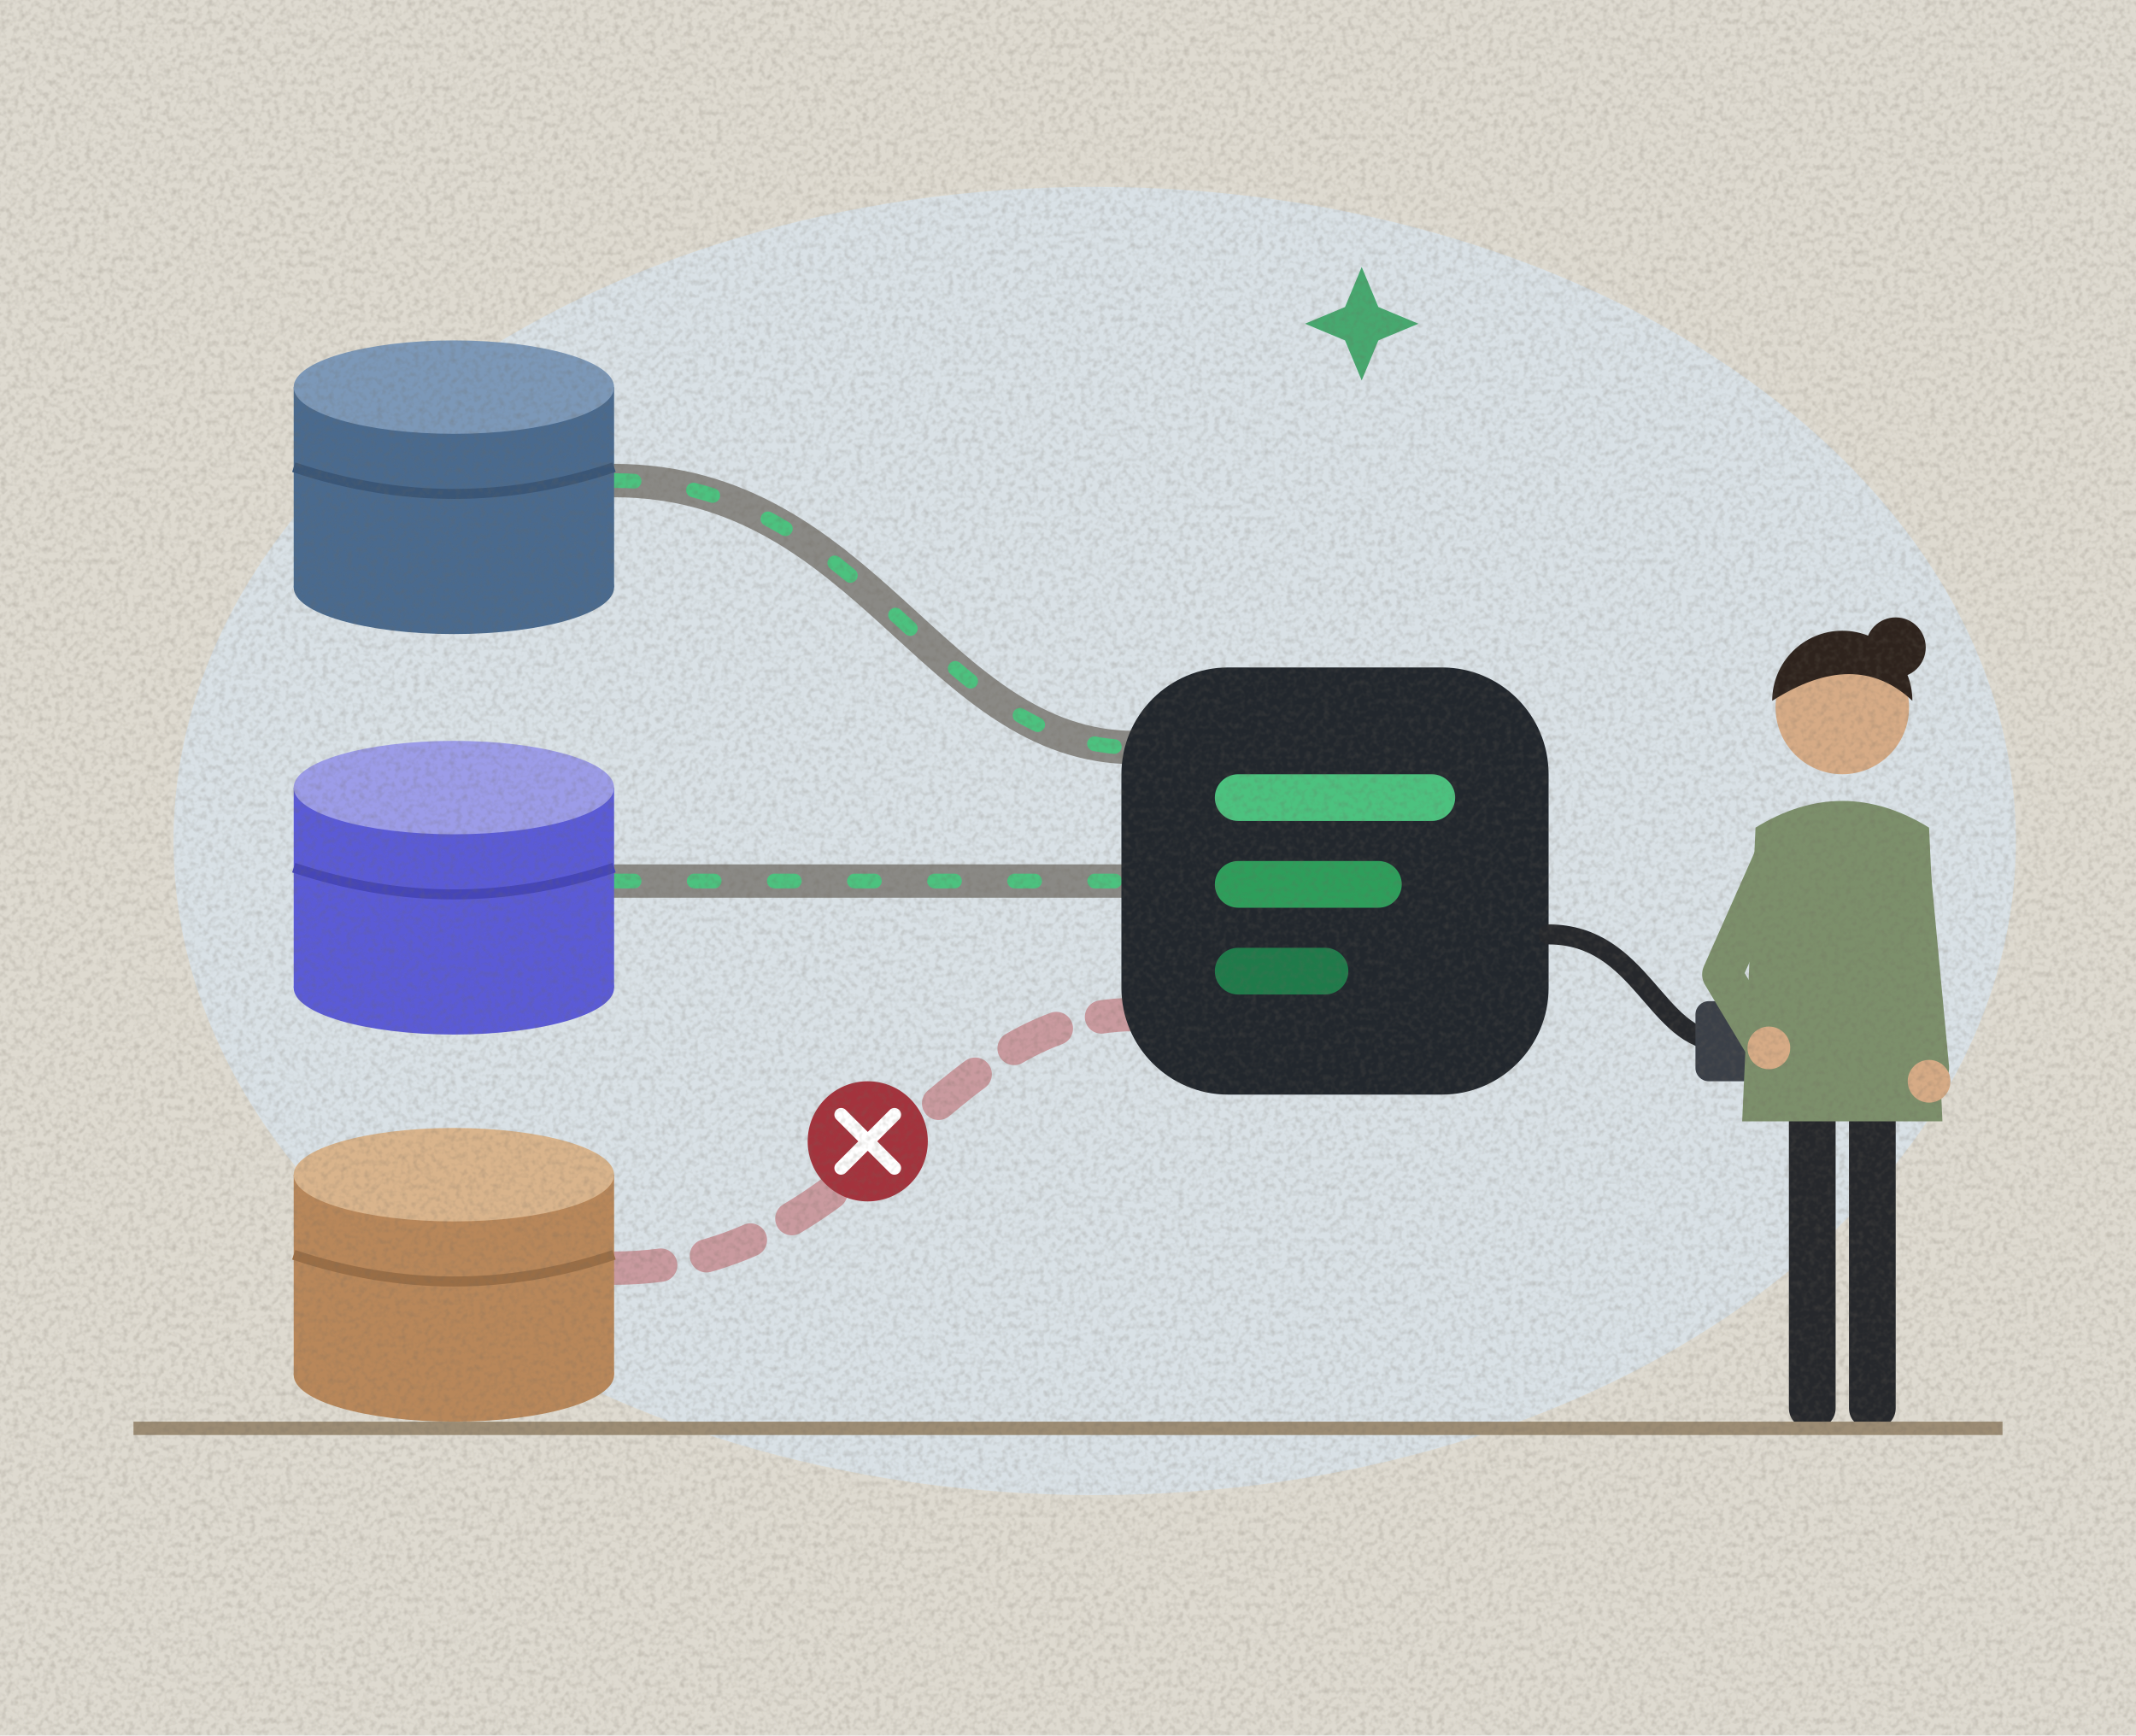
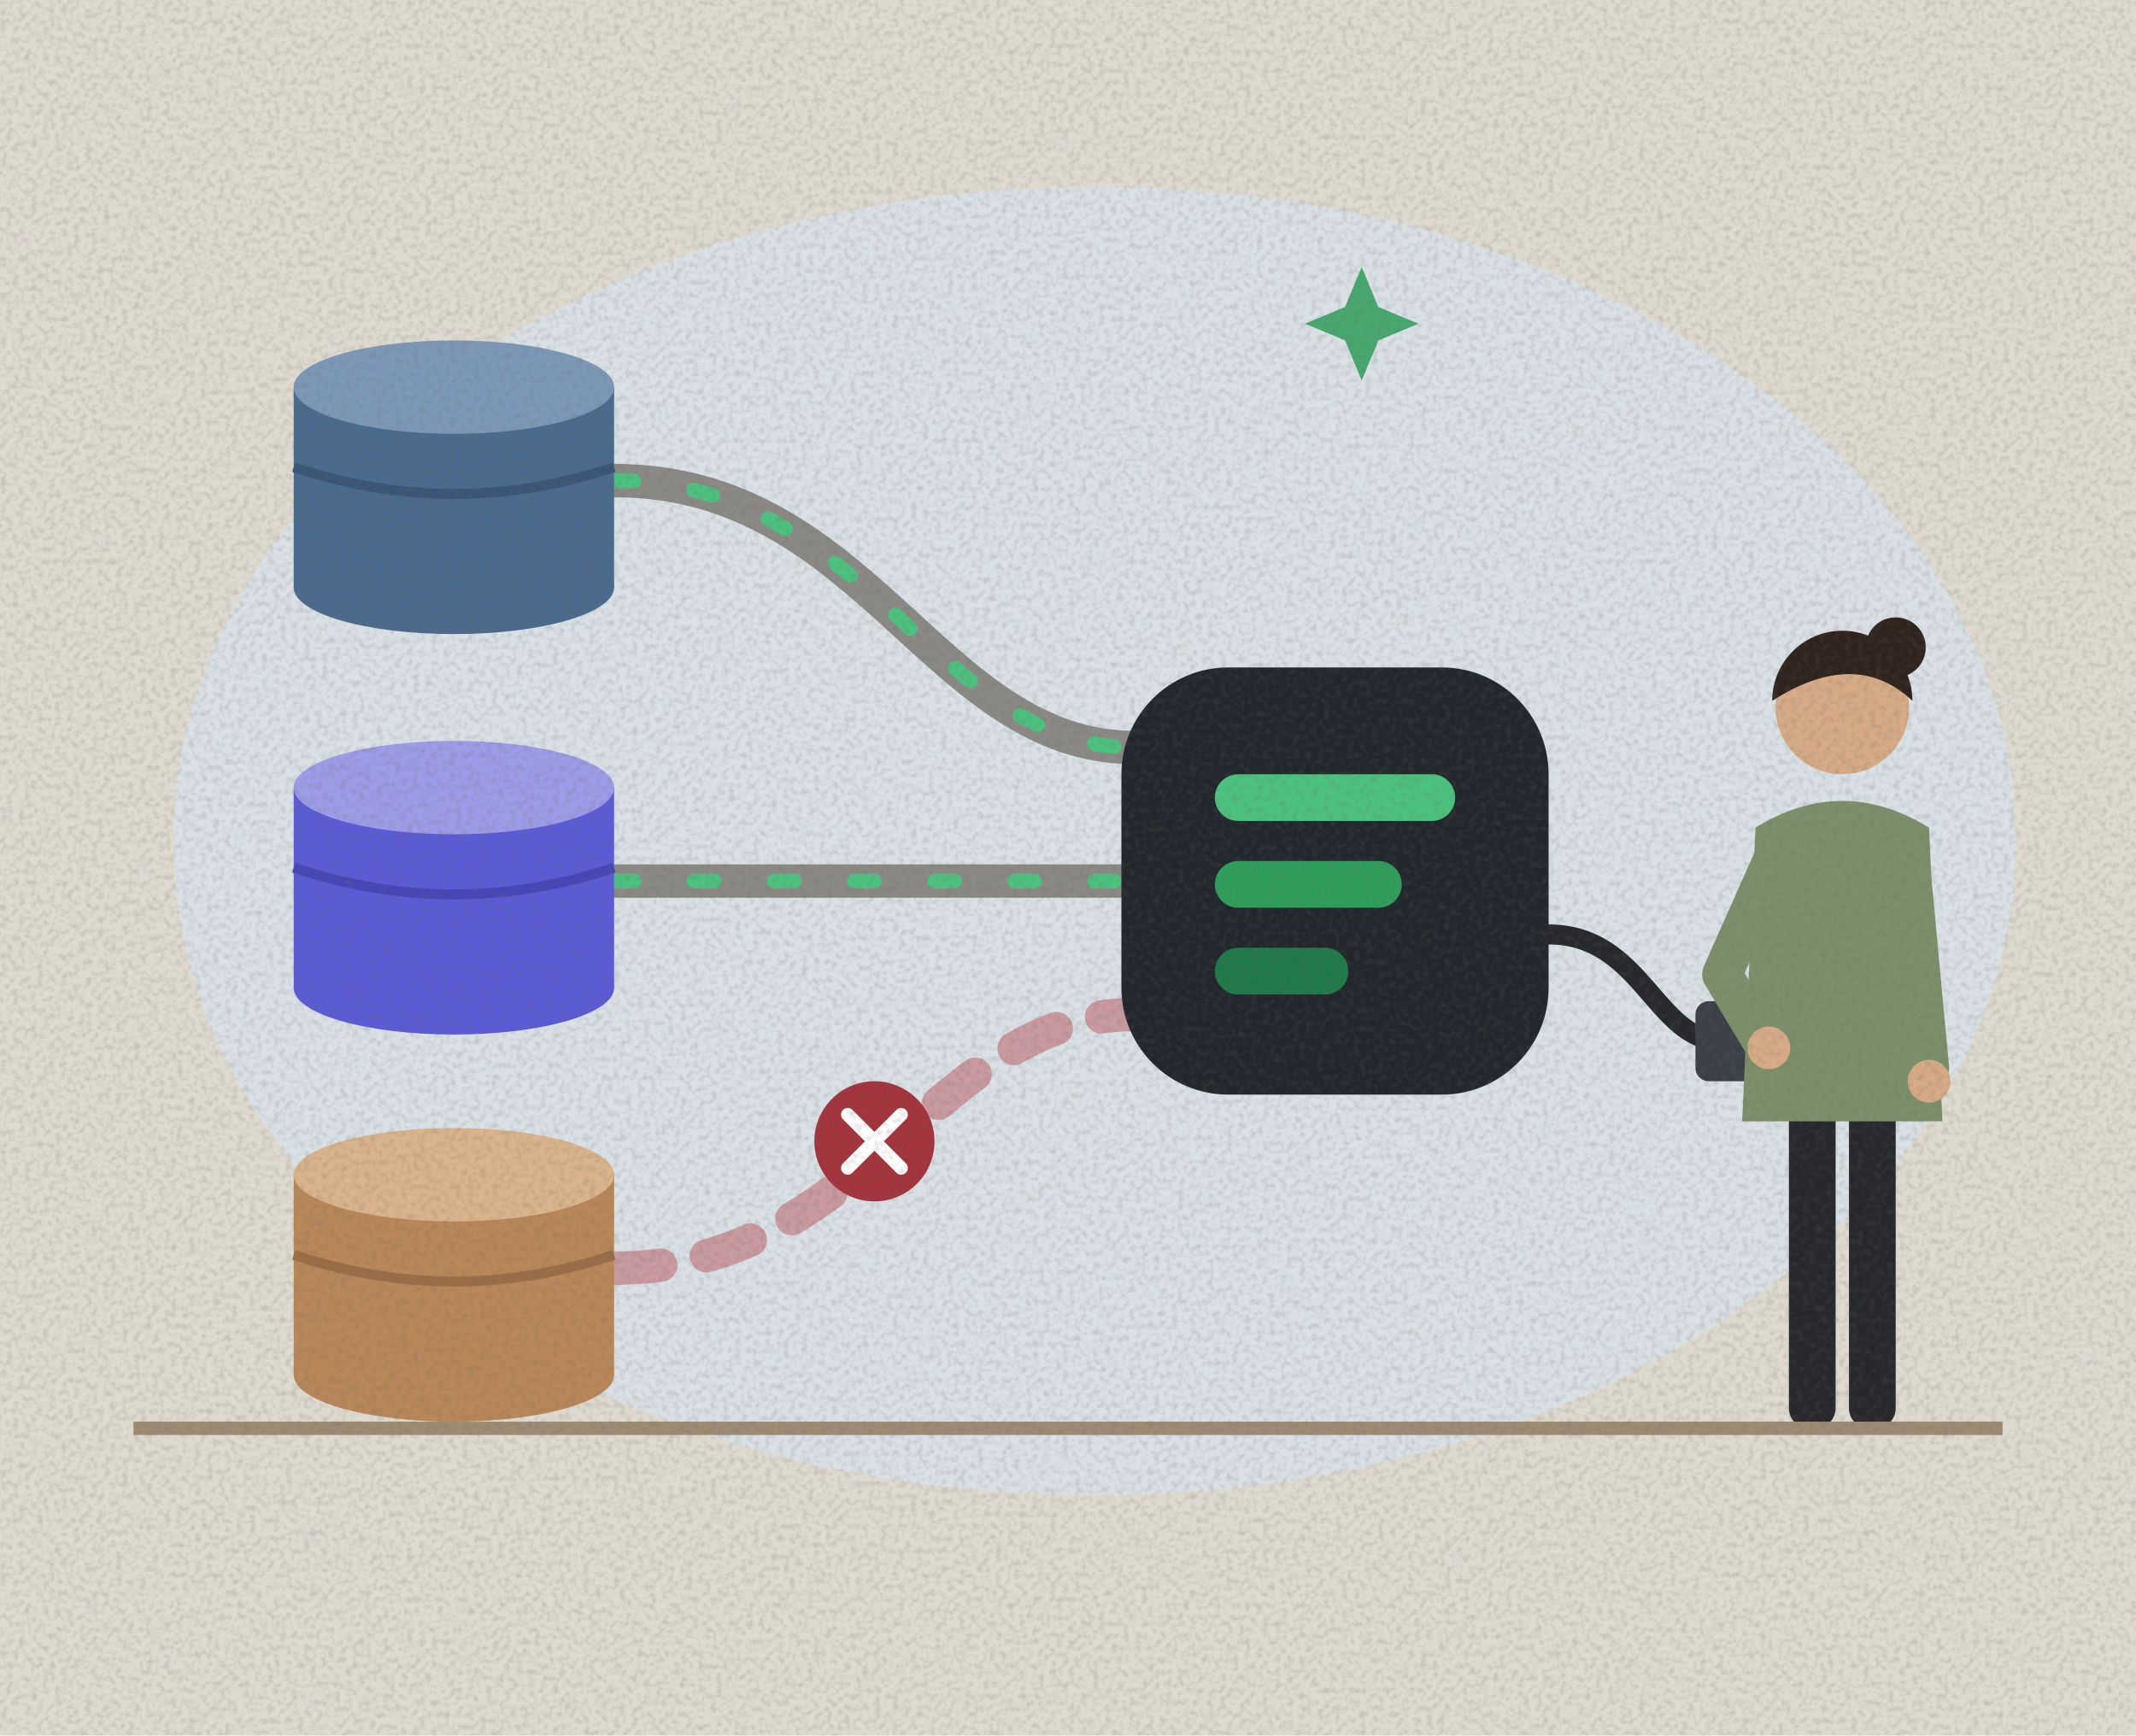
- <svg xmlns="http://www.w3.org/2000/svg" width="320" height="260" viewBox="0 0 320 260" preserveAspectRatio="xMidYMid slice">
-   <defs>
-     <filter id="art-grain" x="0" y="0" width="100%" height="100%">
-       <feTurbulence type="fractalNoise" baseFrequency="1.1" numOctaves="2" stitchTiles="stitch" />
-       <feColorMatrix values="0 0 0 0 0.15 0 0 0 0 0.13 0 0 0 0 0.1 0.9 0 0 0 -0.38" />
-     </filter>
-   </defs>
-   <rect width="320" height="260" fill="#DEDAD0" />
-   <ellipse cx="164" cy="126" rx="138" ry="98" fill="#D9E1E6" />
-   <g fill="none" stroke-width="5" stroke-linecap="round">
-     <path d="M92 72 C130 72 140 112 170 112" stroke="#8A8985" />
-     <path d="M92 132 L170 132" stroke="#8A8985" />
-     <path d="M92 190 C130 190 140 152 170 152" stroke="#C99A9F" stroke-dasharray="7 7" />
-   </g>
-   <g fill="none" stroke-width="2.2" stroke-linecap="round">
-     <path d="M92 72 C130 72 140 112 170 112" stroke="#4CC27F" stroke-dasharray="3 9" />
-     <path d="M92 132 L170 132" stroke="#4CC27F" stroke-dasharray="3 9" />
-   </g>
-   <circle cx="130" cy="171" r="9" fill="#A3333D" />
-   <path d="M126 167 l8 8 M134 167 l-8 8" stroke="#FFFFFF" stroke-width="2" stroke-linecap="round" />
-   <g>
-     <rect x="44" y="58" width="48" height="30" fill="#4A6A8E" />
-     <ellipse cx="68" cy="88" rx="24" ry="7" fill="#4A6A8E" />
-     <ellipse cx="68" cy="58" rx="24" ry="7" fill="#7C98B8" />
-     <path d="M44 70 Q68 78 92 70" fill="none" stroke="#3A5677" stroke-width="1.5" />
-     <rect x="44" y="118" width="48" height="30" fill="#5B5BD6" />
-     <ellipse cx="68" cy="148" rx="24" ry="7" fill="#5B5BD6" />
-     <ellipse cx="68" cy="118" rx="24" ry="7" fill="#9C9CE8" />
-     <path d="M44 130 Q68 138 92 130" fill="none" stroke="#4646B8" stroke-width="1.5" />
-     <rect x="44" y="176" width="48" height="30" fill="#B8875A" />
-     <ellipse cx="68" cy="206" rx="24" ry="7" fill="#B8875A" />
-     <ellipse cx="68" cy="176" rx="24" ry="7" fill="#D9B48C" />
-     <path d="M44 188 Q68 196 92 188" fill="none" stroke="#9A6E46" stroke-width="1.5" />
-   </g>
-   <rect x="168" y="100" width="64" height="64" rx="16" fill="#22272D" />
-   <rect x="182" y="116" width="36" height="7" rx="3.5" fill="#4CC27F" />
-   <rect x="182" y="129" width="28" height="7" rx="3.5" fill="#2E9E5B" />
-   <rect x="182" y="142" width="20" height="7" rx="3.5" fill="#1F7A4A" />
-   <path d="M232 140 C246 140 248 156 258 156" fill="none" stroke="#26282C" stroke-width="3" stroke-linecap="round" />
-   <rect x="254" y="150" width="12" height="12" rx="2" fill="#3B4048" />
-   <g transform="translate(276 0)">
-     <rect x="-8" y="164" width="7" height="50" rx="3" fill="#26282C" />
-     <rect x="1" y="164" width="7" height="50" rx="3" fill="#26282C" />
-     <path d="M-13 124 Q0 116 13 124 L15 168 L-15 168 Z" fill="#7C8F6B" />
-     <path d="M-10 128 L-18 146 L-12 156" fill="none" stroke="#7C8F6B" stroke-width="6" stroke-linecap="round" stroke-linejoin="round" />
-     <circle cx="-11" cy="157" r="3.2" fill="#D6AB86" />
-     <path d="M10 128 L13 160" stroke="#7C8F6B" stroke-width="6" stroke-linecap="round" />
-     <circle cx="13" cy="162" r="3.2" fill="#D6AB86" />
-     <circle cx="0" cy="106" r="10" fill="#D6AB86" />
-     <path d="M-10.5 105 A10.5 10.5 0 0 1 10.5 105 Q2 97 -10.5 105 Z" fill="#2E231D" />
-     <circle cx="8" cy="97" r="4.5" fill="#2E231D" />
-   </g>
-   <path d="M204 40 l2.5 6 l6 2.5 l-6 2.5 l-2.5 6 l-2.5 -6 l-6 -2.5 l6 -2.5 Z" fill="#2E9E5B" opacity="0.85" />
-   <line x1="20" y1="214" x2="300" y2="214" stroke="#9C8C74" stroke-width="2" />
-   <rect width="320" height="260" filter="url(#art-grain)" opacity="0.55" />
+ <svg xmlns="http://www.w3.org/2000/svg" viewBox="0 0 320 260" width="320" height="260" role="img" aria-label="Databases piped into a Gravitre hub with 1 broken connection">
+   <style>.g-twinkle{animation:gtw 3.2s ease-in-out infinite;transform-box:fill-box;transform-origin:center}.g-pulse{animation:gpulse 2.6s ease-in-out infinite}.g-flow{animation:gflow 1.6s linear infinite}@keyframes gtw{0%,100%{opacity:.35;transform:scale(.8)}50%{opacity:1;transform:scale(1)}}@keyframes gpulse{0%,100%{opacity:1}50%{opacity:.45}}@keyframes gflow{to{stroke-dashoffset:-24}}@media (prefers-reduced-motion:reduce){*{animation:none!important}}</style>
+   <svg x="0" y="0" width="320" height="260" viewBox="0 0 320 260" preserveAspectRatio="xMidYMid slice">
+     <defs data-dc-tpl="529">
+       <filter data-dc-tpl="530" id="art-grain" x="0" y="0" width="100%" height="100%">
+         <feTurbulence data-dc-tpl="531" type="fractalNoise" baseFrequency="1.1" numOctaves="2" stitchTiles="stitch" />
+         <feColorMatrix data-dc-tpl="532" values="0 0 0 0 0.15 0 0 0 0 0.13 0 0 0 0 0.1 0.9 0 0 0 -0.38" />
+       </filter>
+     </defs>
+     <rect data-dc-tpl="533" width="320" height="260" fill="#DEDAD0" />
+     <ellipse data-dc-tpl="534" cx="164" cy="126" rx="138" ry="98" fill="#D9E1E6" />
+     <path data-dc-tpl="537" d="M92 72 C130 72 140 112 170 112" fill="none" stroke="#8A8985" stroke-width="5" stroke-linecap="round" />
+     <path data-dc-tpl="538" d="M92 72 C130 72 140 112 170 112" fill="none" stroke="#4CC27F" stroke-width="2.2" stroke-linecap="round" stroke-dasharray="3 9" class="g-flow" />
+     <path data-dc-tpl="537" d="M92 132 L170 132" fill="none" stroke="#8A8985" stroke-width="5" stroke-linecap="round" />
+     <path data-dc-tpl="538" d="M92 132 L170 132" fill="none" stroke="#4CC27F" stroke-width="2.2" stroke-linecap="round" stroke-dasharray="3 9" class="g-flow" />
+     <path data-dc-tpl="540" d="M92 190 C130 190 140 152 170 152" fill="none" stroke="#C99A9F" stroke-width="5" stroke-linecap="round" stroke-dasharray="7 7" />
+     <g data-dc-tpl="541" class="g-pulse">
+       <circle data-dc-tpl="542" cx="131" cy="171" r="9" fill="#A3333D" />
+       <path data-dc-tpl="543" d="M127 167 l8 8 M135 167 l-8 8" stroke="#FFFFFF" stroke-width="2" stroke-linecap="round" />
+     </g>
+     <g data-dc-tpl="544">
+       <rect data-dc-tpl="545" x="44" y="58" width="48" height="30" fill="#4A6A8E" />
+       <ellipse data-dc-tpl="546" cx="68" cy="88" rx="24" ry="7" fill="#4A6A8E" />
+       <ellipse data-dc-tpl="547" cx="68" cy="58" rx="24" ry="7" fill="#7C98B8" />
+       <path data-dc-tpl="548" d="M44 70 Q68 78 92 70" fill="none" stroke="#3A5677" stroke-width="1.5" />
+       <rect data-dc-tpl="549" x="44" y="118" width="48" height="30" fill="#5B5BD6" />
+       <ellipse data-dc-tpl="550" cx="68" cy="148" rx="24" ry="7" fill="#5B5BD6" />
+       <ellipse data-dc-tpl="551" cx="68" cy="118" rx="24" ry="7" fill="#9C9CE8" />
+       <path data-dc-tpl="552" d="M44 130 Q68 138 92 130" fill="none" stroke="#4646B8" stroke-width="1.5" />
+       <rect data-dc-tpl="553" x="44" y="176" width="48" height="30" fill="#B8875A" />
+       <ellipse data-dc-tpl="554" cx="68" cy="206" rx="24" ry="7" fill="#B8875A" />
+       <ellipse data-dc-tpl="555" cx="68" cy="176" rx="24" ry="7" fill="#D9B48C" />
+       <path data-dc-tpl="556" d="M44 188 Q68 196 92 188" fill="none" stroke="#9A6E46" stroke-width="1.5" />
+     </g>
+     <rect data-dc-tpl="557" x="168" y="100" width="64" height="64" rx="16" fill="#22272D" />
+     <rect data-dc-tpl="558" x="182" y="116" width="36" height="7" rx="3.5" fill="#4CC27F" class="g-pulse" />
+     <rect data-dc-tpl="559" x="182" y="129" width="28" height="7" rx="3.5" fill="#2E9E5B" class="g-pulse" style="animation-delay: 0.4s;" />
+     <rect data-dc-tpl="560" x="182" y="142" width="20" height="7" rx="3.5" fill="#1F7A4A" class="g-pulse" style="animation-delay: 0.8s;" />
+     <path data-dc-tpl="561" d="M232 140 C246 140 248 156 258 156" fill="none" stroke="#26282C" stroke-width="3" stroke-linecap="round" />
+     <rect data-dc-tpl="562" x="254" y="150" width="12" height="12" rx="2" fill="#3B4048" />
+     <g data-dc-tpl="563" transform="translate(276 0)">
+       <rect data-dc-tpl="564" x="-8" y="164" width="7" height="50" rx="3" fill="#26282C" />
+       <rect data-dc-tpl="565" x="1" y="164" width="7" height="50" rx="3" fill="#26282C" />
+       <path data-dc-tpl="566" d="M-13 124 Q0 116 13 124 L15 168 L-15 168 Z" fill="#7C8F6B" />
+       <path data-dc-tpl="567" d="M-10 128 L-18 146 L-12 156" fill="none" stroke="#7C8F6B" stroke-width="6" stroke-linecap="round" stroke-linejoin="round" />
+       <circle data-dc-tpl="568" cx="-11" cy="157" r="3.2" fill="#D6AB86" />
+       <path data-dc-tpl="569" d="M10 128 L13 160" stroke="#7C8F6B" stroke-width="6" stroke-linecap="round" />
+       <circle data-dc-tpl="570" cx="13" cy="162" r="3.2" fill="#D6AB86" />
+       <circle data-dc-tpl="571" cx="0" cy="106" r="10" fill="#D6AB86" />
+       <path data-dc-tpl="572" d="M-10.5 105 A10.5 10.5 0 0 1 10.5 105 Q2 97 -10.5 105 Z" fill="#2E231D" />
+       <circle data-dc-tpl="573" cx="8" cy="97" r="4.5" fill="#2E231D" />
+     </g>
+     <path data-dc-tpl="574" d="M204 40 l2.5 6 l6 2.5 l-6 2.5 l-2.5 6 l-2.5 -6 l-6 -2.5 l6 -2.5 Z" fill="#2E9E5B" opacity="0.85" class="g-twinkle" />
+     <line data-dc-tpl="575" x1="20" y1="214" x2="300" y2="214" stroke="#9C8C74" stroke-width="2" />
+     <rect data-dc-tpl="576" width="320" height="260" filter="url(#art-grain)" opacity="0.55" />
+   </svg>
</svg>
